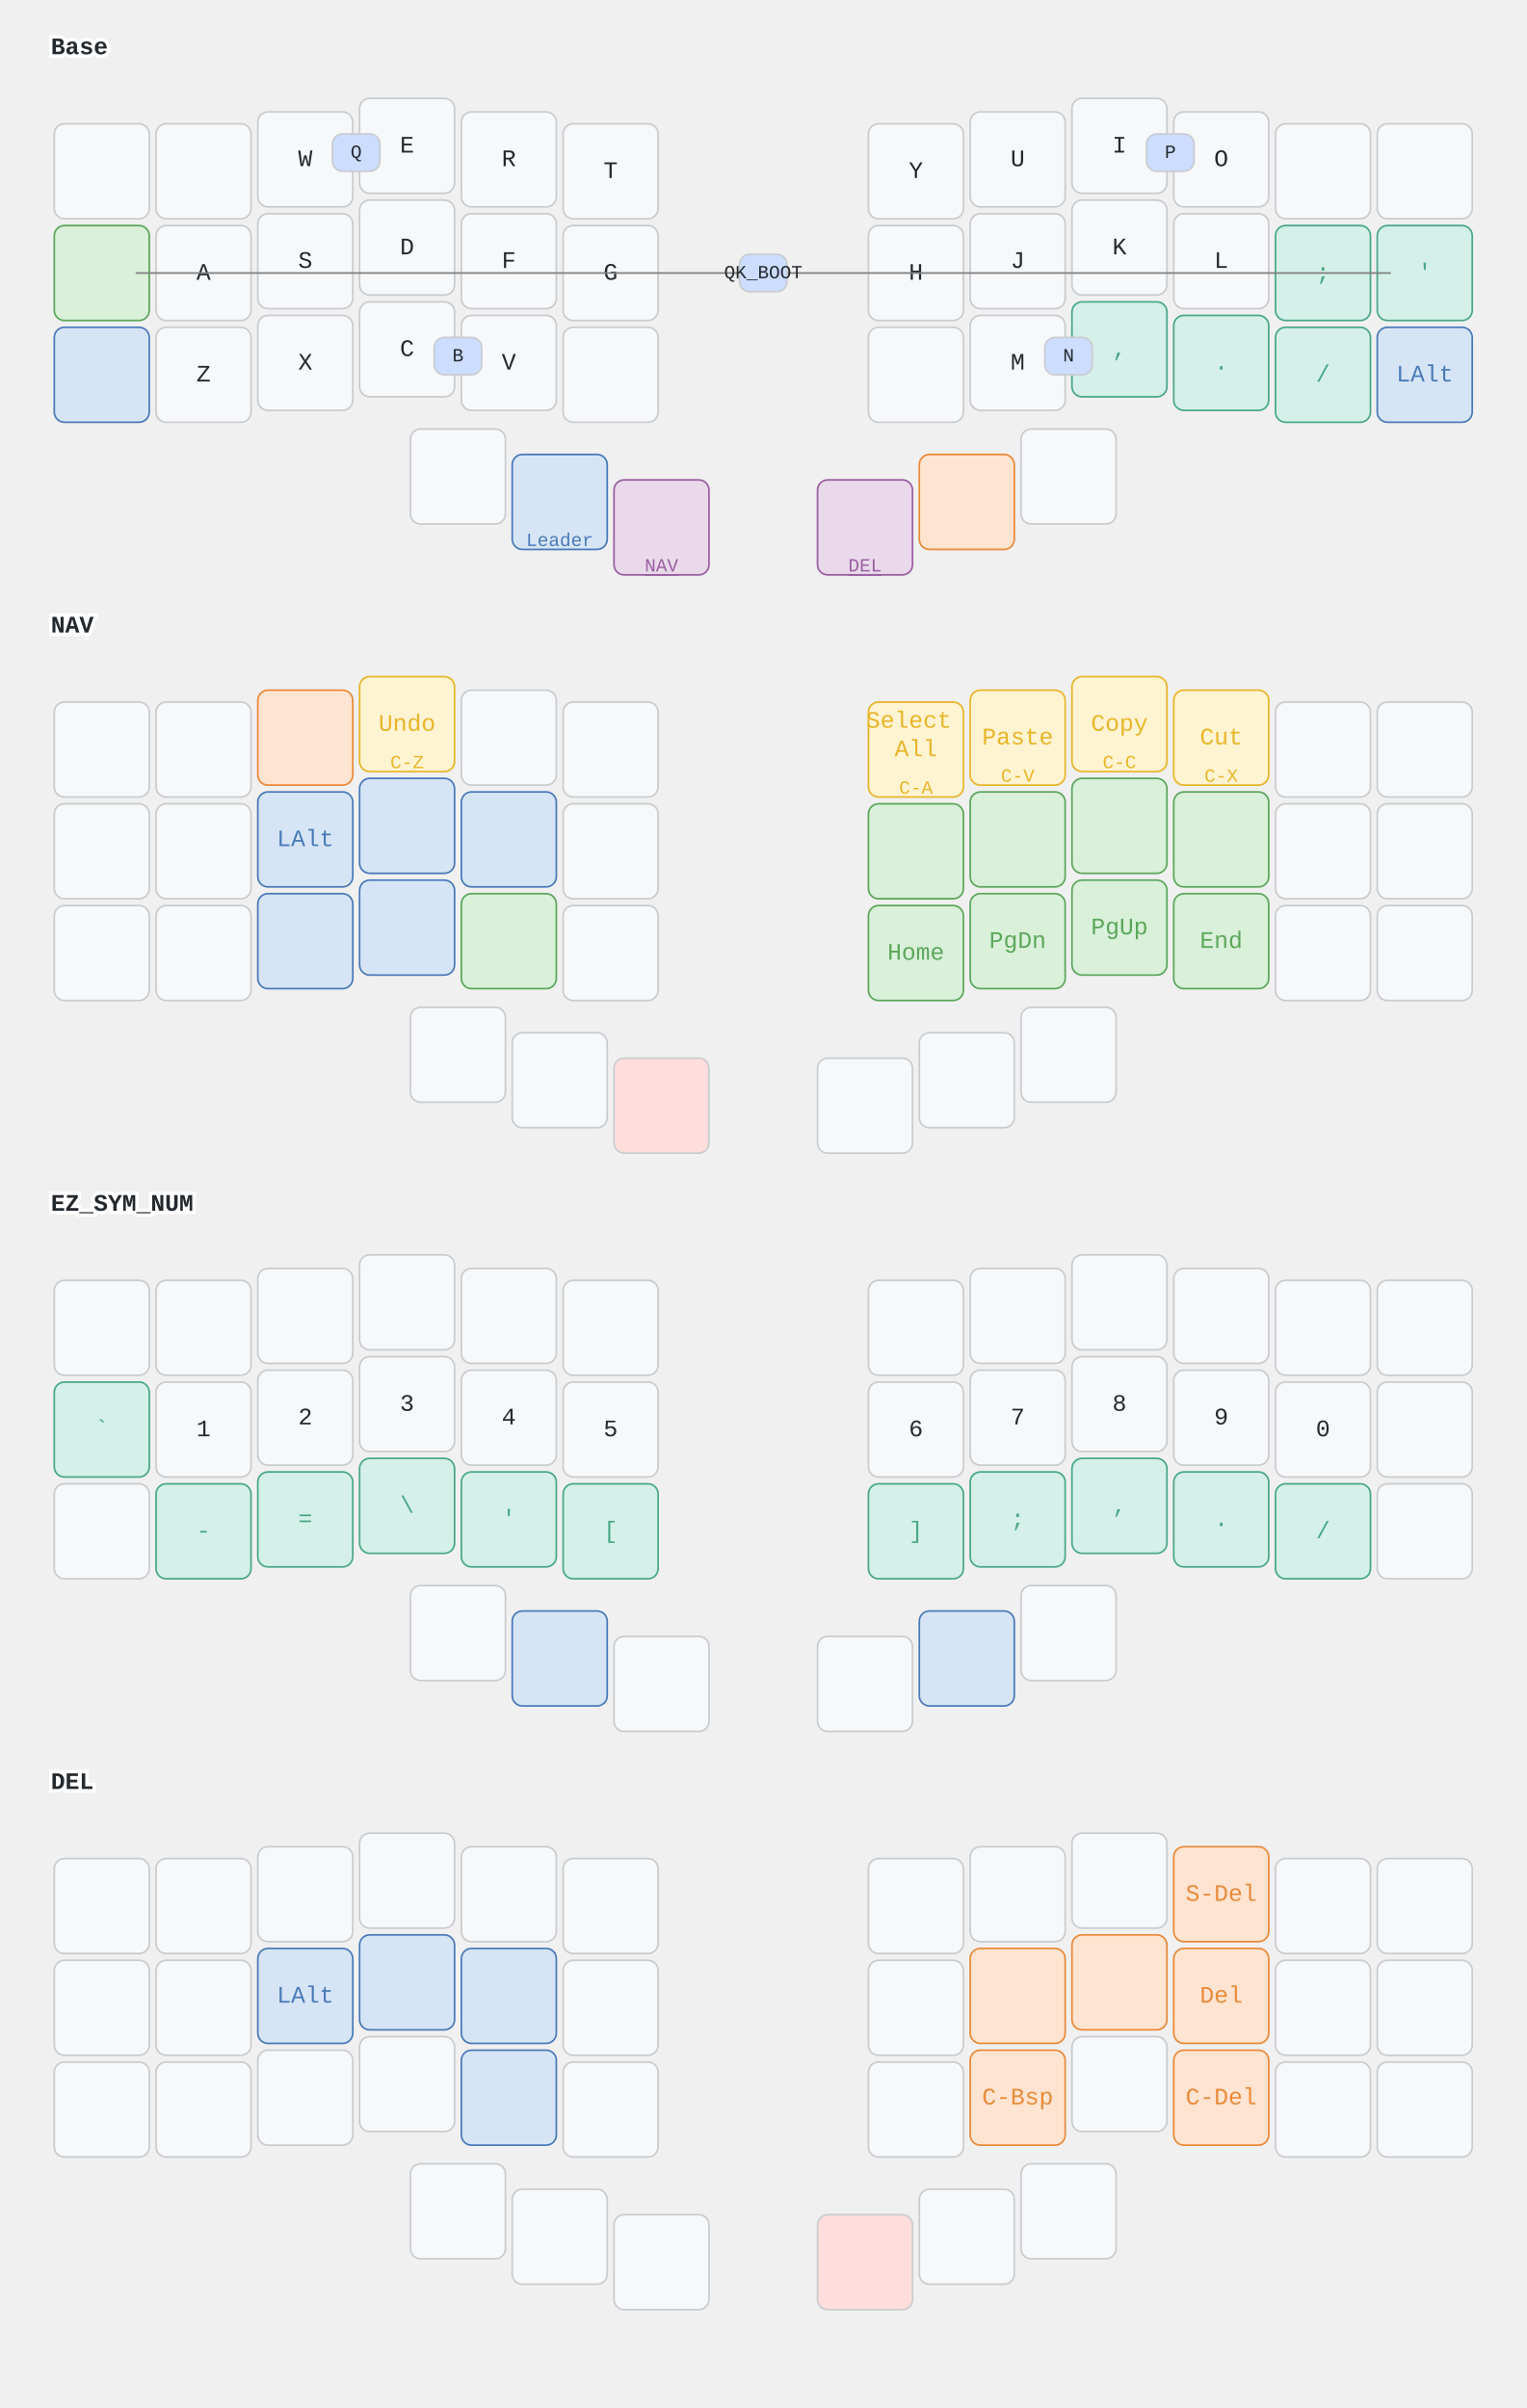
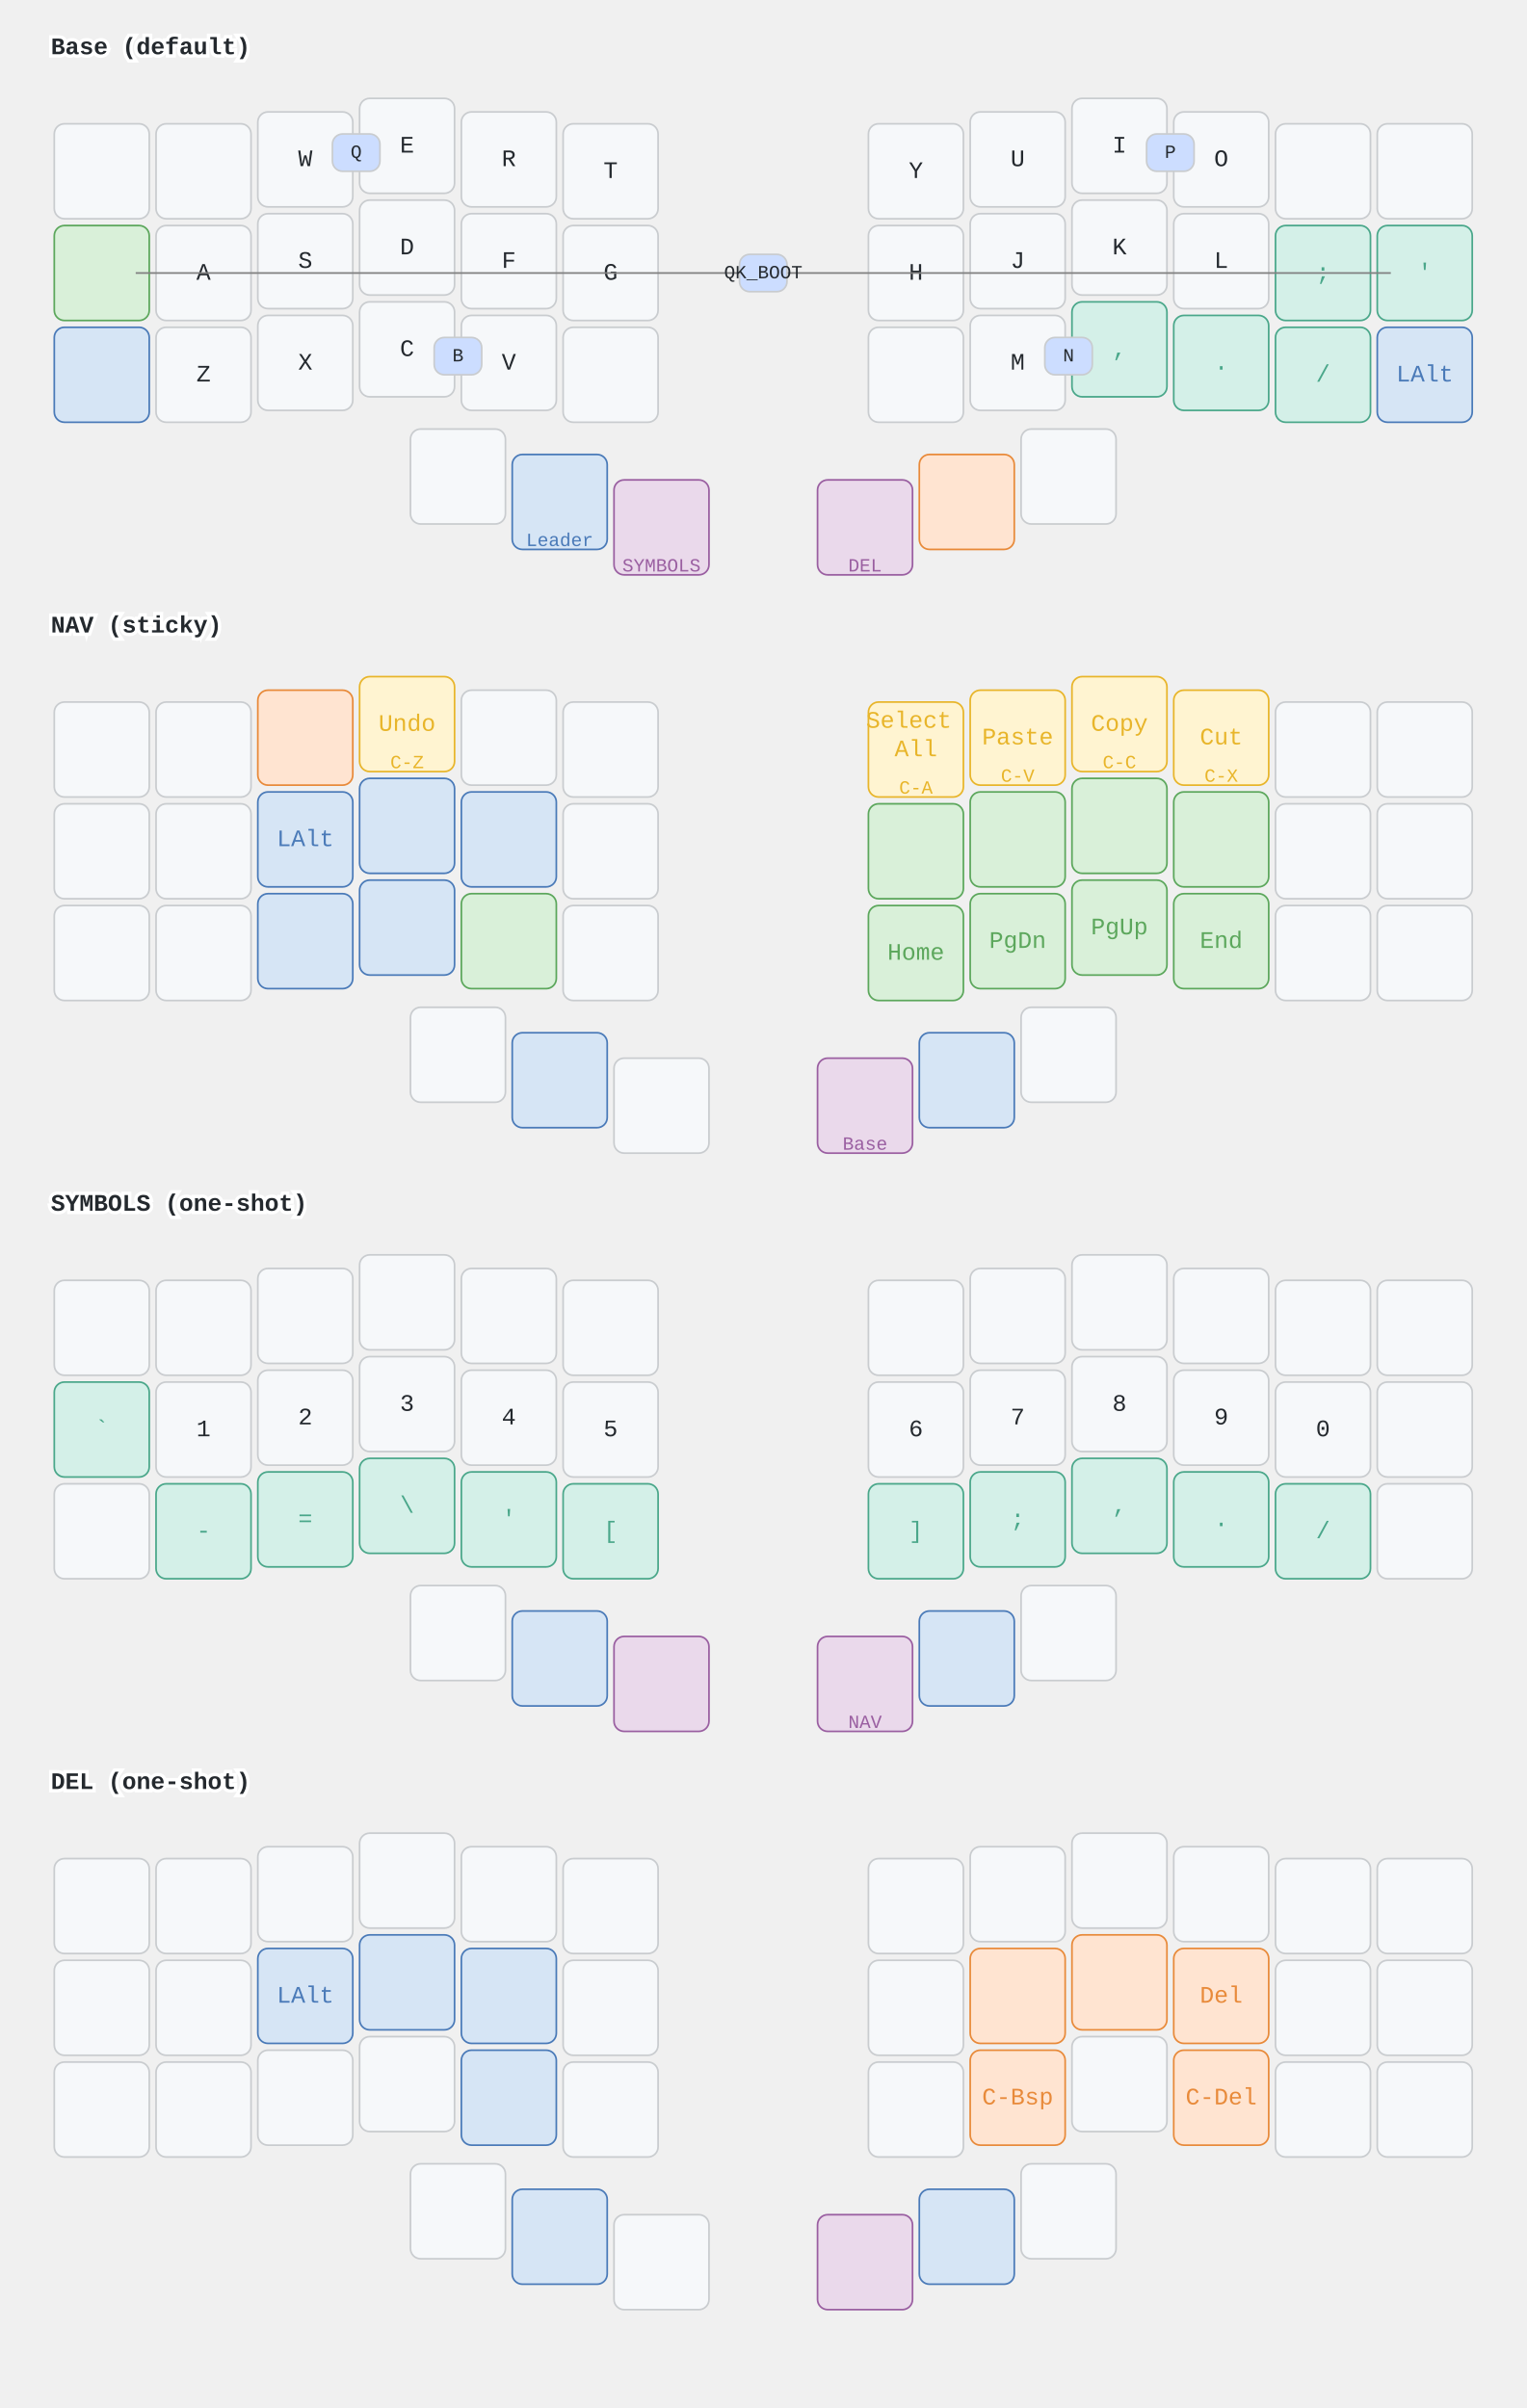
<svg xmlns="http://www.w3.org/2000/svg" xmlns:xlink="http://www.w3.org/1999/xlink" width="900" height="1420" viewBox="0 0 900 1420" class="keymap">
  <defs>/* start glyphs */
<svg id="mdi:apple-keyboard-command">
      <svg id="mdi-apple-keyboard-command" viewBox="0 0 24 24">
        <path d="M6,2A4,4 0 0,1 10,6V8H14V6A4,4 0 0,1 18,2A4,4 0 0,1 22,6A4,4 0 0,1 18,10H16V14H18A4,4 0 0,1 22,18A4,4 0 0,1 18,22A4,4 0 0,1 14,18V16H10V18A4,4 0 0,1 6,22A4,4 0 0,1 2,18A4,4 0 0,1 6,14H8V10H6A4,4 0 0,1 2,6A4,4 0 0,1 6,2M16,18A2,2 0 0,0 18,20A2,2 0 0,0 20,18A2,2 0 0,0 18,16H16V18M14,10H10V14H14V10M6,16A2,2 0 0,0 4,18A2,2 0 0,0 6,20A2,2 0 0,0 8,18V16H6M8,6A2,2 0 0,0 6,4A2,2 0 0,0 4,6A2,2 0 0,0 6,8H8V6M18,8A2,2 0 0,0 20,6A2,2 0 0,0 18,4A2,2 0 0,0 16,6V8H18Z" />
      </svg>
    </svg>
    <svg id="mdi:apple-keyboard-control">
      <svg id="mdi-apple-keyboard-control" viewBox="0 0 24 24">
        <path d="M19.78,11.78L18.36,13.19L12,6.83L5.64,13.19L4.22,11.78L12,4L19.78,11.78Z" />
      </svg>
    </svg>
    <svg id="mdi:apple-keyboard-shift">
      <svg id="mdi-apple-keyboard-shift" viewBox="0 0 24 24">
        <path d="M15,18V12H17.17L12,6.83L6.83,12H9V18H15M12,4L22,14H17V20H7V14H2L12,4Z" />
      </svg>
    </svg>
    <svg id="mdi:arrow-down">
      <svg id="mdi-arrow-down" viewBox="0 0 24 24">
        <path d="M11,4H13V16L18.5,10.5L19.92,11.92L12,19.84L4.08,11.92L5.5,10.5L11,16V4Z" />
      </svg>
    </svg>
    <svg id="mdi:arrow-left">
      <svg id="mdi-arrow-left" viewBox="0 0 24 24">
        <path d="M20,11V13H8L13.5,18.5L12.08,19.92L4.16,12L12.08,4.08L13.5,5.5L8,11H20Z" />
      </svg>
    </svg>
    <svg id="mdi:arrow-right">
      <svg id="mdi-arrow-right" viewBox="0 0 24 24">
        <path d="M4,11V13H16L10.5,18.5L11.92,19.92L19.84,12L11.92,4.08L10.5,5.5L16,11H4Z" />
      </svg>
    </svg>
    <svg id="mdi:arrow-up">
      <svg id="mdi-arrow-up" viewBox="0 0 24 24">
        <path d="M13,20H11V8L5.5,13.5L4.08,12.08L12,4.16L19.92,12.08L18.5,13.5L13,8V20Z" />
      </svg>
    </svg>
    <svg id="mdi:backspace-outline">
      <svg id="mdi-backspace-outline" viewBox="0 0 24 24">
        <path d="M19,15.59L17.59,17L14,13.41L10.41,17L9,15.59L12.59,12L9,8.41L10.41,7L14,10.59L17.59,7L19,8.41L15.41,12L19,15.59M22,3A2,2 0 0,1 24,5V19A2,2 0 0,1 22,21H7C6.31,21 5.77,20.64 5.41,20.11L0,12L5.41,3.88C5.77,3.35 6.31,3 7,3H22M22,5H7L2.28,12L7,19H22V5Z" />
      </svg>
    </svg>
    <svg id="mdi:keyboard-esc">
      <svg id="mdi-keyboard-esc" viewBox="0 0 24 24">
        <path d="M1 7H7V9H3V11H7V13H3V15H7V17H1V7M11 7H15V9H11V11H13C14.11 11 15 11.9 15 13V15C15 16.11 14.11 17 13 17H9V15H13V13H11C9.9 13 9 12.11 9 11V9C9 7.9 9.9 7 11 7M19 7H21C22.11 7 23 7.9 23 9V10H21V9H19V15H21V14H23V15C23 16.11 22.11 17 21 17H19C17.9 17 17 16.11 17 15V9C17 7.9 17.9 7 19 7Z" />
      </svg>
    </svg>
    <svg id="mdi:keyboard-return">
      <svg id="mdi-keyboard-return" viewBox="0 0 24 24">
        <path d="M19,7V11H5.83L9.41,7.41L8,6L2,12L8,18L9.41,16.58L5.83,13H21V7H19Z" />
      </svg>
    </svg>
    <svg id="mdi:keyboard-space">
      <svg id="mdi-keyboard-space" viewBox="0 0 24 24">
        <path d="M3 15H5V19H19V15H21V19C21 20.1 20.1 21 19 21H5C3.9 21 3 20.1 3 19V15Z" />
      </svg>
    </svg>
    <svg id="mdi:keyboard-tab">
      <svg id="mdi-keyboard-tab" viewBox="0 0 24 24">
        <path d="M20,18H22V6H20M11.59,7.41L15.17,11H1V13H15.17L11.59,16.58L13,18L19,12L13,6L11.59,7.41Z" />
+       </svg>
+     </svg>
+     <svg id="mdi:layers">
+       <svg id="mdi-layers" viewBox="0 0 24 24">
+         <path d="M12,16L19.36,10.27L21,9L12,2L3,9L4.63,10.27M12,18.54L4.62,12.81L3,14.07L12,21.07L21,14.07L19.37,12.8L12,18.54Z" />
+       </svg>
+     </svg>
+     <svg id="mdi:layers-outline">
+       <svg id="mdi-layers-outline" viewBox="0 0 24 24">
+         <path d="M12,18.54L19.37,12.8L21,14.07L12,21.07L3,14.07L4.62,12.81L12,18.54M12,16L3,9L12,2L21,9L12,16M12,4.53L6.26,9L12,13.47L17.74,9L12,4.53Z" />
+       </svg>
+     </svg>
+     <svg id="mdi:lock">
+       <svg id="mdi-lock" viewBox="0 0 24 24">
+         <path d="M12,17A2,2 0 0,0 14,15C14,13.89 13.1,13 12,13A2,2 0 0,0 10,15A2,2 0 0,0 12,17M18,8A2,2 0 0,1 20,10V20A2,2 0 0,1 18,22H6A2,2 0 0,1 4,20V10C4,8.89 4.9,8 6,8H7V6A5,5 0 0,1 12,1A5,5 0 0,1 17,6V8H18M12,3A3,3 0 0,0 9,6V8H15V6A3,3 0 0,0 12,3Z" />
      </svg>
    </svg>
  </defs>/* end glyphs */
<style>/* inherit to force styles through use tags */
svg path {
    fill: inherit;
}

/* font and background color specifications */
svg.keymap {
    font-family: SFMono-Regular,Consolas,Liberation Mono,Menlo,monospace;
    font-size: 14px;
    font-kerning: normal;
    text-rendering: optimizeLegibility;
    fill: #24292e;
}

/* default key styling */
rect.key {
    fill: #f6f8fa;
}

rect.key, rect.combo {
    stroke: #c9cccf;
    stroke-width: 1;
}

/* default key side styling, only used is draw_key_sides is set */
rect.side {
    filter: brightness(90%);
}

/* color accent for combo boxes */
rect.combo, rect.combo-separate {
    fill: #cdf;
}

/* color accent for held keys */
rect.held, rect.combo.held {
    fill: #fdd;
}

/* color accent for ghost (optional) keys */
rect.ghost, rect.combo.ghost {
    stroke-dasharray: 4, 4;
    stroke-width: 2;
}

text {
    text-anchor: middle;
    dominant-baseline: middle;
}

/* styling for layer labels */
text.label {
    font-weight: bold;
    text-anchor: start;
    stroke: white;
    stroke-width: 4;
    paint-order: stroke;
}

/* styling for optional footer */
text.footer {
    text-anchor: end;
    dominant-baseline: auto;
    stroke: white;
    stroke-width: 4;
    paint-order: stroke;
}

/* styling for combo tap, and key non-tap label text */
text.combo, text.hold, text.shifted, text.left, text.right {
    font-size: 11px;
}

text.hold {
    text-anchor: middle;
    dominant-baseline: auto;
}

text.shifted {
    text-anchor: middle;
    dominant-baseline: hanging;
}

text.left {
    text-anchor: start;
}

text.right {
    text-anchor: end;
}

text.layer-activator {
    text-decoration: underline;
}

/* styling for hold/shifted label text in combo box */
text.combo.hold, text.combo.shifted, text.combo.left, text.combo.right {
    font-size: 8px;
}

/* lighter symbol for transparent keys */
text.trans {
    fill: #7b7e81;
}

/* styling for combo dendrons */
path.combo {
    stroke-width: 1;
    stroke: gray;
    fill: none;
}

/* Start Tabler Icons Cleanup */
/* cannot use height/width with glyphs */
.icon-tabler &gt; path {
    fill: inherit;
    stroke: inherit;
    stroke-width: 2;
}
/* hide tabler's default box */
.icon-tabler &gt; path[stroke="none"][fill="none"] {
    visibility: hidden;
}
/* End Tabler Icons Cleanup */

/* Category 1: Modifiers - Blue */
.key.modifier rect { fill: #d6e5f5; stroke: #4a7ab8; }
.key.modifier :not(rect) { fill: #4a7ab8; }

/* Category 2: Navigation - Green */
.key.nav rect { fill: #d9f0d9; stroke: #5ca75c; }
.key.nav :not(rect) { fill: #5ca75c; }

/* Category 3: Editing/Actions - Orange */
.key.editing rect { fill: #ffe4d1; stroke: #e88a3a; }
.key.editing :not(rect) { fill: #e88a3a; }

/* Category 4: Layer switching - Purple */
.key.layer rect { fill: #ead9eb; stroke: #9a5fa1; }
.key.layer :not(rect) { fill: #9a5fa1; }

/* Category 5: System commands - Yellow */
.key.system rect { fill: #fff4d1; stroke: #e8b52a; }
.key.system :not(rect) { fill: #e8b52a; }

/* Category 6: Symbols - Cyan/Teal */
.key.symbol rect { fill: #d4f0e8; stroke: #4aa78a; }
.key.symbol :not(rect) { fill: #4aa78a; }

/* Category 7: Accented characters - Pink/Coral */
.key.accent rect { fill: #ffe0d6; stroke: #e86d4a; }
.key.accent :not(rect) { fill: #e86d4a; }
</style>
-   <g transform="translate(30, 0)" class="layer-Base">
-     <text x="0" y="28" class="label" id="Base">Base</text>
+   <g transform="translate(30, 0)" class="layer-Base (default)">
+     <text x="0" y="28" class="label" id="Base-default">Base (default)</text>
    <g transform="translate(0, 56)">
      <g transform="translate(30, 45)" class="key keypos-0">
        <rect rx="6" ry="6" x="-28" y="-28" width="56" height="56" class="key" />
      </g>
      <g transform="translate(90, 45)" class="key keypos-1">
        <rect rx="6" ry="6" x="-28" y="-28" width="56" height="56" class="key" />
      </g>
      <g transform="translate(150, 38)" class="key keypos-2">
        <rect rx="6" ry="6" x="-28" y="-28" width="56" height="56" class="key" />
        <text x="0" y="0" class="key tap">W</text>
      </g>
      <g transform="translate(210, 30)" class="key keypos-3">
        <rect rx="6" ry="6" x="-28" y="-28" width="56" height="56" class="key" />
        <text x="0" y="0" class="key tap">E</text>
      </g>
      <g transform="translate(270, 38)" class="key keypos-4">
        <rect rx="6" ry="6" x="-28" y="-28" width="56" height="56" class="key" />
        <text x="0" y="0" class="key tap">R</text>
      </g>
      <g transform="translate(330, 45)" class="key keypos-5">
        <rect rx="6" ry="6" x="-28" y="-28" width="56" height="56" class="key" />
        <text x="0" y="0" class="key tap">T</text>
      </g>
      <g transform="translate(510, 45)" class="key keypos-6">
        <rect rx="6" ry="6" x="-28" y="-28" width="56" height="56" class="key" />
        <text x="0" y="0" class="key tap">Y</text>
      </g>
      <g transform="translate(570, 38)" class="key keypos-7">
        <rect rx="6" ry="6" x="-28" y="-28" width="56" height="56" class="key" />
        <text x="0" y="0" class="key tap">U</text>
      </g>
      <g transform="translate(630, 30)" class="key keypos-8">
        <rect rx="6" ry="6" x="-28" y="-28" width="56" height="56" class="key" />
        <text x="0" y="0" class="key tap">I</text>
      </g>
      <g transform="translate(690, 38)" class="key keypos-9">
        <rect rx="6" ry="6" x="-28" y="-28" width="56" height="56" class="key" />
        <text x="0" y="0" class="key tap">O</text>
      </g>
      <g transform="translate(750, 45)" class="key keypos-10">
        <rect rx="6" ry="6" x="-28" y="-28" width="56" height="56" class="key" />
      </g>
      <g transform="translate(810, 45)" class="key keypos-11">
        <rect rx="6" ry="6" x="-28" y="-28" width="56" height="56" class="key" />
      </g>
      <g transform="translate(30, 105)" class="key nav keypos-12">
        <rect rx="6" ry="6" x="-28" y="-28" width="56" height="56" class="key nav" />
        <use href="#mdi:keyboard-tab" xlink:href="#mdi:keyboard-tab" x="-7" y="-7" height="14" width="14.0" class="key nav tap glyph mdi:keyboard-tab" />
      </g>
      <g transform="translate(90, 105)" class="key keypos-13">
        <rect rx="6" ry="6" x="-28" y="-28" width="56" height="56" class="key" />
        <text x="0" y="0" class="key tap">A</text>
      </g>
      <g transform="translate(150, 98)" class="key keypos-14">
        <rect rx="6" ry="6" x="-28" y="-28" width="56" height="56" class="key" />
        <text x="0" y="0" class="key tap">S</text>
      </g>
      <g transform="translate(210, 90)" class="key keypos-15">
        <rect rx="6" ry="6" x="-28" y="-28" width="56" height="56" class="key" />
        <text x="0" y="0" class="key tap">D</text>
      </g>
      <g transform="translate(270, 98)" class="key keypos-16">
        <rect rx="6" ry="6" x="-28" y="-28" width="56" height="56" class="key" />
        <text x="0" y="0" class="key tap">F</text>
      </g>
      <g transform="translate(330, 105)" class="key keypos-17">
        <rect rx="6" ry="6" x="-28" y="-28" width="56" height="56" class="key" />
        <text x="0" y="0" class="key tap">G</text>
      </g>
      <g transform="translate(510, 105)" class="key keypos-18">
        <rect rx="6" ry="6" x="-28" y="-28" width="56" height="56" class="key" />
        <text x="0" y="0" class="key tap">H</text>
      </g>
      <g transform="translate(570, 98)" class="key keypos-19">
        <rect rx="6" ry="6" x="-28" y="-28" width="56" height="56" class="key" />
        <text x="0" y="0" class="key tap">J</text>
      </g>
      <g transform="translate(630, 90)" class="key keypos-20">
        <rect rx="6" ry="6" x="-28" y="-28" width="56" height="56" class="key" />
        <text x="0" y="0" class="key tap">K</text>
      </g>
      <g transform="translate(690, 98)" class="key keypos-21">
        <rect rx="6" ry="6" x="-28" y="-28" width="56" height="56" class="key" />
        <text x="0" y="0" class="key tap">L</text>
      </g>
      <g transform="translate(750, 105)" class="key symbol keypos-22">
        <rect rx="6" ry="6" x="-28" y="-28" width="56" height="56" class="key symbol" />
        <text x="0" y="0" class="key symbol tap">;</text>
      </g>
      <g transform="translate(810, 105)" class="key symbol keypos-23">
        <rect rx="6" ry="6" x="-28" y="-28" width="56" height="56" class="key symbol" />
        <text x="0" y="0" class="key symbol tap">'</text>
      </g>
      <g transform="translate(30, 165)" class="key modifier keypos-24">
        <rect rx="6" ry="6" x="-28" y="-28" width="56" height="56" class="key modifier" />
        <use href="#mdi:apple-keyboard-control" xlink:href="#mdi:apple-keyboard-control" x="-7" y="-7" height="14" width="14.0" class="key modifier tap glyph mdi:apple-keyboard-control" />
      </g>
      <g transform="translate(90, 165)" class="key keypos-25">
        <rect rx="6" ry="6" x="-28" y="-28" width="56" height="56" class="key" />
        <text x="0" y="0" class="key tap">Z</text>
      </g>
      <g transform="translate(150, 158)" class="key keypos-26">
        <rect rx="6" ry="6" x="-28" y="-28" width="56" height="56" class="key" />
        <text x="0" y="0" class="key tap">X</text>
      </g>
      <g transform="translate(210, 150)" class="key keypos-27">
        <rect rx="6" ry="6" x="-28" y="-28" width="56" height="56" class="key" />
        <text x="0" y="0" class="key tap">C</text>
      </g>
      <g transform="translate(270, 158)" class="key keypos-28">
        <rect rx="6" ry="6" x="-28" y="-28" width="56" height="56" class="key" />
        <text x="0" y="0" class="key tap">V</text>
      </g>
      <g transform="translate(330, 165)" class="key keypos-29">
        <rect rx="6" ry="6" x="-28" y="-28" width="56" height="56" class="key" />
      </g>
      <g transform="translate(510, 165)" class="key keypos-30">
        <rect rx="6" ry="6" x="-28" y="-28" width="56" height="56" class="key" />
      </g>
      <g transform="translate(570, 158)" class="key keypos-31">
        <rect rx="6" ry="6" x="-28" y="-28" width="56" height="56" class="key" />
        <text x="0" y="0" class="key tap">M</text>
      </g>
      <g transform="translate(630, 150)" class="key symbol keypos-32">
        <rect rx="6" ry="6" x="-28" y="-28" width="56" height="56" class="key symbol" />
        <text x="0" y="0" class="key symbol tap">,</text>
      </g>
      <g transform="translate(690, 158)" class="key symbol keypos-33">
        <rect rx="6" ry="6" x="-28" y="-28" width="56" height="56" class="key symbol" />
        <text x="0" y="0" class="key symbol tap">.</text>
      </g>
      <g transform="translate(750, 165)" class="key symbol keypos-34">
        <rect rx="6" ry="6" x="-28" y="-28" width="56" height="56" class="key symbol" />
        <text x="0" y="0" class="key symbol tap">/</text>
      </g>
      <g transform="translate(810, 165)" class="key modifier keypos-35">
        <rect rx="6" ry="6" x="-28" y="-28" width="56" height="56" class="key modifier" />
        <text x="0" y="0" class="key modifier tap">LAlt</text>
      </g>
      <g transform="translate(240, 225)" class="key keypos-36">
        <rect rx="6" ry="6" x="-28" y="-28" width="56" height="56" class="key" />
      </g>
      <g transform="translate(300, 240)" class="key modifier keypos-37">
        <rect rx="6" ry="6" x="-28" y="-28" width="56" height="56" class="key modifier" />
        <use href="#mdi:apple-keyboard-shift" xlink:href="#mdi:apple-keyboard-shift" x="-7" y="-7" height="14" width="14.0" class="key modifier tap glyph mdi:apple-keyboard-shift" />
        <text x="0" y="26" class="key modifier hold">Leader</text>
      </g>
      <g transform="translate(360, 255)" class="key layer keypos-38">
        <rect rx="6" ry="6" x="-28" y="-28" width="56" height="56" class="key layer" />
-         <a href="#NAV">
-           <text x="0" y="26" class="key layer hold layer-activator">NAV</text>
-         </a>
+         <use href="#mdi:layers-outline" xlink:href="#mdi:layers-outline" x="-7" y="-7" height="14" width="14.0" class="key layer tap glyph mdi:layers-outline" />
+         <text x="0" y="26" class="key layer hold">SYMBOLS</text>
      </g>
      <g transform="translate(480, 255)" class="key layer keypos-39">
        <rect rx="6" ry="6" x="-28" y="-28" width="56" height="56" class="key layer" />
-         <a href="#DEL">
-           <text x="0" y="26" class="key layer hold layer-activator">DEL</text>
-         </a>
+         <use href="#mdi:layers-outline" xlink:href="#mdi:layers-outline" x="-7" y="-7" height="14" width="14.0" class="key layer tap glyph mdi:layers-outline" />
+         <text x="0" y="26" class="key layer hold">DEL</text>
      </g>
      <g transform="translate(540, 240)" class="key editing keypos-40">
        <rect rx="6" ry="6" x="-28" y="-28" width="56" height="56" class="key editing" />
        <use href="#mdi:keyboard-space" xlink:href="#mdi:keyboard-space" x="-7" y="-7" height="14" width="14.0" class="key editing tap glyph mdi:keyboard-space" />
      </g>
      <g transform="translate(600, 225)" class="key keypos-41">
        <rect rx="6" ry="6" x="-28" y="-28" width="56" height="56" class="key" />
      </g>
      <g class="combo combopos-0">
        <rect rx="6" ry="6" x="166" y="23" width="28" height="22" class="combo" />
        <text x="180" y="34" class="combo tap">Q</text>
      </g>
      <g class="combo combopos-1">
        <rect rx="6" ry="6" x="646" y="23" width="28" height="22" class="combo" />
        <text x="660" y="34" class="combo tap">P</text>
      </g>
      <g class="combo combopos-2">
        <rect rx="6" ry="6" x="226" y="143" width="28" height="22" class="combo" />
        <text x="240" y="154" class="combo tap">B</text>
      </g>
      <g class="combo combopos-3">
        <rect rx="6" ry="6" x="586" y="143" width="28" height="22" class="combo" />
        <text x="600" y="154" class="combo tap">N</text>
      </g>
      <g class="combo combopos-4">
        <path d="M420,105 l-370,0" class="combo" />
        <path d="M420,105 l370,0" class="combo" />
        <rect rx="6" ry="6" x="406" y="94" width="28" height="22" class="combo" />
        <text x="420" y="105" class="combo tap">QK_BOOT</text>
      </g>
    </g>
  </g>
-   <g transform="translate(30, 341)" class="layer-NAV">
-     <text x="0" y="28" class="label" id="NAV">NAV</text>
+   <g transform="translate(30, 341)" class="layer-NAV (sticky)">
+     <text x="0" y="28" class="label" id="NAV-sticky">NAV (sticky)</text>
    <g transform="translate(0, 56)">
      <g transform="translate(30, 45)" class="key keypos-0">
        <rect rx="6" ry="6" x="-28" y="-28" width="56" height="56" class="key" />
      </g>
      <g transform="translate(90, 45)" class="key keypos-1">
        <rect rx="6" ry="6" x="-28" y="-28" width="56" height="56" class="key" />
      </g>
      <g transform="translate(150, 38)" class="key editing keypos-2">
        <rect rx="6" ry="6" x="-28" y="-28" width="56" height="56" class="key editing" />
        <use href="#mdi:keyboard-esc" xlink:href="#mdi:keyboard-esc" x="-7" y="-7" height="14" width="14.0" class="key editing tap glyph mdi:keyboard-esc" />
      </g>
      <g transform="translate(210, 30)" class="key system keypos-3">
        <rect rx="6" ry="6" x="-28" y="-28" width="56" height="56" class="key system" />
        <text x="0" y="0" class="key system tap">Undo</text>
        <text x="0" y="26" class="key system hold">C-Z</text>
      </g>
      <g transform="translate(270, 38)" class="key keypos-4">
        <rect rx="6" ry="6" x="-28" y="-28" width="56" height="56" class="key" />
      </g>
      <g transform="translate(330, 45)" class="key keypos-5">
        <rect rx="6" ry="6" x="-28" y="-28" width="56" height="56" class="key" />
      </g>
      <g transform="translate(510, 45)" class="key system keypos-6">
        <rect rx="6" ry="6" x="-28" y="-28" width="56" height="56" class="key system" />
        <text x="0" y="0" class="key system tap">
          <tspan x="0" dy="-1.2em">Select</tspan>
          <tspan x="0" dy="1.2em">All</tspan>
        </text>
        <text x="0" y="26" class="key system hold">C-A</text>
      </g>
      <g transform="translate(570, 38)" class="key system keypos-7">
        <rect rx="6" ry="6" x="-28" y="-28" width="56" height="56" class="key system" />
        <text x="0" y="0" class="key system tap">Paste</text>
        <text x="0" y="26" class="key system hold">C-V</text>
      </g>
      <g transform="translate(630, 30)" class="key system keypos-8">
        <rect rx="6" ry="6" x="-28" y="-28" width="56" height="56" class="key system" />
        <text x="0" y="0" class="key system tap">Copy</text>
        <text x="0" y="26" class="key system hold">C-C</text>
      </g>
      <g transform="translate(690, 38)" class="key system keypos-9">
        <rect rx="6" ry="6" x="-28" y="-28" width="56" height="56" class="key system" />
        <text x="0" y="0" class="key system tap">Cut</text>
        <text x="0" y="26" class="key system hold">C-X</text>
      </g>
      <g transform="translate(750, 45)" class="key keypos-10">
        <rect rx="6" ry="6" x="-28" y="-28" width="56" height="56" class="key" />
      </g>
      <g transform="translate(810, 45)" class="key keypos-11">
        <rect rx="6" ry="6" x="-28" y="-28" width="56" height="56" class="key" />
      </g>
      <g transform="translate(30, 105)" class="key keypos-12">
        <rect rx="6" ry="6" x="-28" y="-28" width="56" height="56" class="key" />
      </g>
      <g transform="translate(90, 105)" class="key keypos-13">
        <rect rx="6" ry="6" x="-28" y="-28" width="56" height="56" class="key" />
      </g>
      <g transform="translate(150, 98)" class="key modifier keypos-14">
        <rect rx="6" ry="6" x="-28" y="-28" width="56" height="56" class="key modifier" />
        <text x="0" y="0" class="key modifier tap">LAlt</text>
      </g>
      <g transform="translate(210, 90)" class="key modifier keypos-15">
        <rect rx="6" ry="6" x="-28" y="-28" width="56" height="56" class="key modifier" />
        <use href="#mdi:apple-keyboard-control" xlink:href="#mdi:apple-keyboard-control" x="-7" y="-7" height="14" width="14.0" class="key modifier tap glyph mdi:apple-keyboard-control" />
      </g>
      <g transform="translate(270, 98)" class="key modifier keypos-16">
        <rect rx="6" ry="6" x="-28" y="-28" width="56" height="56" class="key modifier" />
        <use href="#mdi:apple-keyboard-shift" xlink:href="#mdi:apple-keyboard-shift" x="-7" y="-7" height="14" width="14.0" class="key modifier tap glyph mdi:apple-keyboard-shift" />
      </g>
      <g transform="translate(330, 105)" class="key keypos-17">
        <rect rx="6" ry="6" x="-28" y="-28" width="56" height="56" class="key" />
      </g>
      <g transform="translate(510, 105)" class="key nav keypos-18">
        <rect rx="6" ry="6" x="-28" y="-28" width="56" height="56" class="key nav" />
        <use href="#mdi:arrow-left" xlink:href="#mdi:arrow-left" x="-7" y="-7" height="14" width="14.0" class="key nav tap glyph mdi:arrow-left" />
      </g>
      <g transform="translate(570, 98)" class="key nav keypos-19">
        <rect rx="6" ry="6" x="-28" y="-28" width="56" height="56" class="key nav" />
        <use href="#mdi:arrow-down" xlink:href="#mdi:arrow-down" x="-7" y="-7" height="14" width="14.0" class="key nav tap glyph mdi:arrow-down" />
      </g>
      <g transform="translate(630, 90)" class="key nav keypos-20">
        <rect rx="6" ry="6" x="-28" y="-28" width="56" height="56" class="key nav" />
        <use href="#mdi:arrow-up" xlink:href="#mdi:arrow-up" x="-7" y="-7" height="14" width="14.0" class="key nav tap glyph mdi:arrow-up" />
      </g>
      <g transform="translate(690, 98)" class="key nav keypos-21">
        <rect rx="6" ry="6" x="-28" y="-28" width="56" height="56" class="key nav" />
        <use href="#mdi:arrow-right" xlink:href="#mdi:arrow-right" x="-7" y="-7" height="14" width="14.0" class="key nav tap glyph mdi:arrow-right" />
      </g>
      <g transform="translate(750, 105)" class="key keypos-22">
        <rect rx="6" ry="6" x="-28" y="-28" width="56" height="56" class="key" />
      </g>
      <g transform="translate(810, 105)" class="key keypos-23">
        <rect rx="6" ry="6" x="-28" y="-28" width="56" height="56" class="key" />
      </g>
      <g transform="translate(30, 165)" class="key keypos-24">
        <rect rx="6" ry="6" x="-28" y="-28" width="56" height="56" class="key" />
      </g>
      <g transform="translate(90, 165)" class="key keypos-25">
        <rect rx="6" ry="6" x="-28" y="-28" width="56" height="56" class="key" />
      </g>
      <g transform="translate(150, 158)" class="key modifier keypos-26">
        <rect rx="6" ry="6" x="-28" y="-28" width="56" height="56" class="key modifier" />
        <use href="#mdi:apple-keyboard-command" xlink:href="#mdi:apple-keyboard-command" x="-7" y="-7" height="14" width="14.0" class="key modifier tap glyph mdi:apple-keyboard-command" />
      </g>
      <g transform="translate(210, 150)" class="key modifier keypos-27">
        <rect rx="6" ry="6" x="-28" y="-28" width="56" height="56" class="key modifier" />
        <use href="#mdi:apple-keyboard-shift" xlink:href="#mdi:apple-keyboard-shift" x="-7" y="-7" height="14" width="14.0" class="key modifier tap glyph mdi:apple-keyboard-shift" />
      </g>
      <g transform="translate(270, 158)" class="key nav keypos-28">
        <rect rx="6" ry="6" x="-28" y="-28" width="56" height="56" class="key nav" />
        <use href="#mdi:keyboard-tab" xlink:href="#mdi:keyboard-tab" x="-7" y="-7" height="14" width="14.0" class="key nav tap glyph mdi:keyboard-tab" />
      </g>
      <g transform="translate(330, 165)" class="key keypos-29">
        <rect rx="6" ry="6" x="-28" y="-28" width="56" height="56" class="key" />
      </g>
      <g transform="translate(510, 165)" class="key nav keypos-30">
        <rect rx="6" ry="6" x="-28" y="-28" width="56" height="56" class="key nav" />
        <text x="0" y="0" class="key nav tap">Home</text>
      </g>
      <g transform="translate(570, 158)" class="key nav keypos-31">
        <rect rx="6" ry="6" x="-28" y="-28" width="56" height="56" class="key nav" />
        <text x="0" y="0" class="key nav tap">PgDn</text>
      </g>
      <g transform="translate(630, 150)" class="key nav keypos-32">
        <rect rx="6" ry="6" x="-28" y="-28" width="56" height="56" class="key nav" />
        <text x="0" y="0" class="key nav tap">PgUp</text>
      </g>
      <g transform="translate(690, 158)" class="key nav keypos-33">
        <rect rx="6" ry="6" x="-28" y="-28" width="56" height="56" class="key nav" />
        <text x="0" y="0" class="key nav tap">End</text>
      </g>
      <g transform="translate(750, 165)" class="key keypos-34">
        <rect rx="6" ry="6" x="-28" y="-28" width="56" height="56" class="key" />
      </g>
      <g transform="translate(810, 165)" class="key keypos-35">
        <rect rx="6" ry="6" x="-28" y="-28" width="56" height="56" class="key" />
      </g>
      <g transform="translate(240, 225)" class="key keypos-36">
        <rect rx="6" ry="6" x="-28" y="-28" width="56" height="56" class="key" />
      </g>
-       <g transform="translate(300, 240)" class="key keypos-37">
-         <rect rx="6" ry="6" x="-28" y="-28" width="56" height="56" class="key" />
-       </g>
-       <g transform="translate(360, 255)" class="key held keypos-38">
-         <rect rx="6" ry="6" x="-28" y="-28" width="56" height="56" class="key held" />
-       </g>
-       <g transform="translate(480, 255)" class="key keypos-39">
-         <rect rx="6" ry="6" x="-28" y="-28" width="56" height="56" class="key" />
-       </g>
-       <g transform="translate(540, 240)" class="key keypos-40">
-         <rect rx="6" ry="6" x="-28" y="-28" width="56" height="56" class="key" />
+       <g transform="translate(300, 240)" class="key modifier keypos-37">
+         <rect rx="6" ry="6" x="-28" y="-28" width="56" height="56" class="key modifier" />
+         <use href="#mdi:apple-keyboard-shift" xlink:href="#mdi:apple-keyboard-shift" x="-7" y="-7" height="14" width="14.0" class="key modifier tap glyph mdi:apple-keyboard-shift" />
+       </g>
+       <g transform="translate(360, 255)" class="key keypos-38">
+         <rect rx="6" ry="6" x="-28" y="-28" width="56" height="56" class="key" />
+       </g>
+       <g transform="translate(480, 255)" class="key layer keypos-39">
+         <rect rx="6" ry="6" x="-28" y="-28" width="56" height="56" class="key layer" />
+         <use href="#mdi:layers" xlink:href="#mdi:layers" x="-7" y="-7" height="14" width="14.0" class="key layer tap glyph mdi:layers" />
+         <text x="0" y="26" class="key layer hold">Base</text>
+       </g>
+       <g transform="translate(540, 240)" class="key modifier keypos-40">
+         <rect rx="6" ry="6" x="-28" y="-28" width="56" height="56" class="key modifier" />
+         <use href="#mdi:apple-keyboard-shift" xlink:href="#mdi:apple-keyboard-shift" x="-7" y="-7" height="14" width="14.0" class="key modifier tap glyph mdi:apple-keyboard-shift" />
      </g>
      <g transform="translate(600, 225)" class="key keypos-41">
        <rect rx="6" ry="6" x="-28" y="-28" width="56" height="56" class="key" />
      </g>
    </g>
  </g>
-   <g transform="translate(30, 682)" class="layer-EZ_SYM_NUM">
-     <text x="0" y="28" class="label" id="EZ_SYM_NUM">EZ_SYM_NUM</text>
+   <g transform="translate(30, 682)" class="layer-SYMBOLS (one-shot)">
+     <text x="0" y="28" class="label" id="SYMBOLS-one-shot">SYMBOLS (one-shot)</text>
    <g transform="translate(0, 56)">
      <g transform="translate(30, 45)" class="key keypos-0">
        <rect rx="6" ry="6" x="-28" y="-28" width="56" height="56" class="key" />
      </g>
      <g transform="translate(90, 45)" class="key keypos-1">
        <rect rx="6" ry="6" x="-28" y="-28" width="56" height="56" class="key" />
      </g>
      <g transform="translate(150, 38)" class="key keypos-2">
        <rect rx="6" ry="6" x="-28" y="-28" width="56" height="56" class="key" />
      </g>
      <g transform="translate(210, 30)" class="key keypos-3">
        <rect rx="6" ry="6" x="-28" y="-28" width="56" height="56" class="key" />
      </g>
      <g transform="translate(270, 38)" class="key keypos-4">
        <rect rx="6" ry="6" x="-28" y="-28" width="56" height="56" class="key" />
      </g>
      <g transform="translate(330, 45)" class="key keypos-5">
        <rect rx="6" ry="6" x="-28" y="-28" width="56" height="56" class="key" />
      </g>
      <g transform="translate(510, 45)" class="key keypos-6">
        <rect rx="6" ry="6" x="-28" y="-28" width="56" height="56" class="key" />
      </g>
      <g transform="translate(570, 38)" class="key keypos-7">
        <rect rx="6" ry="6" x="-28" y="-28" width="56" height="56" class="key" />
      </g>
      <g transform="translate(630, 30)" class="key keypos-8">
        <rect rx="6" ry="6" x="-28" y="-28" width="56" height="56" class="key" />
      </g>
      <g transform="translate(690, 38)" class="key keypos-9">
        <rect rx="6" ry="6" x="-28" y="-28" width="56" height="56" class="key" />
      </g>
      <g transform="translate(750, 45)" class="key keypos-10">
        <rect rx="6" ry="6" x="-28" y="-28" width="56" height="56" class="key" />
      </g>
      <g transform="translate(810, 45)" class="key keypos-11">
        <rect rx="6" ry="6" x="-28" y="-28" width="56" height="56" class="key" />
      </g>
      <g transform="translate(30, 105)" class="key symbol keypos-12">
        <rect rx="6" ry="6" x="-28" y="-28" width="56" height="56" class="key symbol" />
        <text x="0" y="0" class="key symbol tap">`</text>
      </g>
      <g transform="translate(90, 105)" class="key keypos-13">
        <rect rx="6" ry="6" x="-28" y="-28" width="56" height="56" class="key" />
        <text x="0" y="0" class="key tap">1</text>
      </g>
      <g transform="translate(150, 98)" class="key keypos-14">
        <rect rx="6" ry="6" x="-28" y="-28" width="56" height="56" class="key" />
        <text x="0" y="0" class="key tap">2</text>
      </g>
      <g transform="translate(210, 90)" class="key keypos-15">
        <rect rx="6" ry="6" x="-28" y="-28" width="56" height="56" class="key" />
        <text x="0" y="0" class="key tap">3</text>
      </g>
      <g transform="translate(270, 98)" class="key keypos-16">
        <rect rx="6" ry="6" x="-28" y="-28" width="56" height="56" class="key" />
        <text x="0" y="0" class="key tap">4</text>
      </g>
      <g transform="translate(330, 105)" class="key keypos-17">
        <rect rx="6" ry="6" x="-28" y="-28" width="56" height="56" class="key" />
        <text x="0" y="0" class="key tap">5</text>
      </g>
      <g transform="translate(510, 105)" class="key keypos-18">
        <rect rx="6" ry="6" x="-28" y="-28" width="56" height="56" class="key" />
        <text x="0" y="0" class="key tap">6</text>
      </g>
      <g transform="translate(570, 98)" class="key keypos-19">
        <rect rx="6" ry="6" x="-28" y="-28" width="56" height="56" class="key" />
        <text x="0" y="0" class="key tap">7</text>
      </g>
      <g transform="translate(630, 90)" class="key keypos-20">
        <rect rx="6" ry="6" x="-28" y="-28" width="56" height="56" class="key" />
        <text x="0" y="0" class="key tap">8</text>
      </g>
      <g transform="translate(690, 98)" class="key keypos-21">
        <rect rx="6" ry="6" x="-28" y="-28" width="56" height="56" class="key" />
        <text x="0" y="0" class="key tap">9</text>
      </g>
      <g transform="translate(750, 105)" class="key keypos-22">
        <rect rx="6" ry="6" x="-28" y="-28" width="56" height="56" class="key" />
        <text x="0" y="0" class="key tap">0</text>
      </g>
      <g transform="translate(810, 105)" class="key keypos-23">
        <rect rx="6" ry="6" x="-28" y="-28" width="56" height="56" class="key" />
      </g>
      <g transform="translate(30, 165)" class="key keypos-24">
        <rect rx="6" ry="6" x="-28" y="-28" width="56" height="56" class="key" />
      </g>
      <g transform="translate(90, 165)" class="key symbol keypos-25">
        <rect rx="6" ry="6" x="-28" y="-28" width="56" height="56" class="key symbol" />
        <text x="0" y="0" class="key symbol tap">-</text>
      </g>
      <g transform="translate(150, 158)" class="key symbol keypos-26">
        <rect rx="6" ry="6" x="-28" y="-28" width="56" height="56" class="key symbol" />
        <text x="0" y="0" class="key symbol tap">=</text>
      </g>
      <g transform="translate(210, 150)" class="key symbol keypos-27">
        <rect rx="6" ry="6" x="-28" y="-28" width="56" height="56" class="key symbol" />
        <text x="0" y="0" class="key symbol tap">\</text>
      </g>
      <g transform="translate(270, 158)" class="key symbol keypos-28">
        <rect rx="6" ry="6" x="-28" y="-28" width="56" height="56" class="key symbol" />
        <text x="0" y="0" class="key symbol tap">'</text>
      </g>
      <g transform="translate(330, 165)" class="key symbol keypos-29">
        <rect rx="6" ry="6" x="-28" y="-28" width="56" height="56" class="key symbol" />
        <text x="0" y="0" class="key symbol tap">[</text>
      </g>
      <g transform="translate(510, 165)" class="key symbol keypos-30">
        <rect rx="6" ry="6" x="-28" y="-28" width="56" height="56" class="key symbol" />
        <text x="0" y="0" class="key symbol tap">]</text>
      </g>
      <g transform="translate(570, 158)" class="key symbol keypos-31">
        <rect rx="6" ry="6" x="-28" y="-28" width="56" height="56" class="key symbol" />
        <text x="0" y="0" class="key symbol tap">;</text>
      </g>
      <g transform="translate(630, 150)" class="key symbol keypos-32">
        <rect rx="6" ry="6" x="-28" y="-28" width="56" height="56" class="key symbol" />
        <text x="0" y="0" class="key symbol tap">,</text>
      </g>
      <g transform="translate(690, 158)" class="key symbol keypos-33">
        <rect rx="6" ry="6" x="-28" y="-28" width="56" height="56" class="key symbol" />
        <text x="0" y="0" class="key symbol tap">.</text>
      </g>
      <g transform="translate(750, 165)" class="key symbol keypos-34">
        <rect rx="6" ry="6" x="-28" y="-28" width="56" height="56" class="key symbol" />
        <text x="0" y="0" class="key symbol tap">/</text>
      </g>
      <g transform="translate(810, 165)" class="key keypos-35">
        <rect rx="6" ry="6" x="-28" y="-28" width="56" height="56" class="key" />
      </g>
      <g transform="translate(240, 225)" class="key keypos-36">
        <rect rx="6" ry="6" x="-28" y="-28" width="56" height="56" class="key" />
      </g>
      <g transform="translate(300, 240)" class="key modifier keypos-37">
        <rect rx="6" ry="6" x="-28" y="-28" width="56" height="56" class="key modifier" />
        <use href="#mdi:apple-keyboard-shift" xlink:href="#mdi:apple-keyboard-shift" x="-7" y="-7" height="14" width="14.0" class="key modifier tap glyph mdi:apple-keyboard-shift" />
      </g>
-       <g transform="translate(360, 255)" class="key keypos-38">
-         <rect rx="6" ry="6" x="-28" y="-28" width="56" height="56" class="key" />
-       </g>
-       <g transform="translate(480, 255)" class="key keypos-39">
-         <rect rx="6" ry="6" x="-28" y="-28" width="56" height="56" class="key" />
+       <g transform="translate(360, 255)" class="key layer keypos-38">
+         <rect rx="6" ry="6" x="-28" y="-28" width="56" height="56" class="key layer" />
+         <use href="#mdi:lock" xlink:href="#mdi:lock" x="-7" y="-7" height="14" width="14.0" class="key layer tap glyph mdi:lock" />
+       </g>
+       <g transform="translate(480, 255)" class="key layer keypos-39">
+         <rect rx="6" ry="6" x="-28" y="-28" width="56" height="56" class="key layer" />
+         <use href="#mdi:layers" xlink:href="#mdi:layers" x="-7" y="-7" height="14" width="14.0" class="key layer tap glyph mdi:layers" />
+         <text x="0" y="26" class="key layer hold">NAV</text>
      </g>
      <g transform="translate(540, 240)" class="key modifier keypos-40">
        <rect rx="6" ry="6" x="-28" y="-28" width="56" height="56" class="key modifier" />
        <use href="#mdi:apple-keyboard-shift" xlink:href="#mdi:apple-keyboard-shift" x="-7" y="-7" height="14" width="14.0" class="key modifier tap glyph mdi:apple-keyboard-shift" />
      </g>
      <g transform="translate(600, 225)" class="key keypos-41">
        <rect rx="6" ry="6" x="-28" y="-28" width="56" height="56" class="key" />
      </g>
    </g>
  </g>
-   <g transform="translate(30, 1023)" class="layer-DEL">
-     <text x="0" y="28" class="label" id="DEL">DEL</text>
+   <g transform="translate(30, 1023)" class="layer-DEL (one-shot)">
+     <text x="0" y="28" class="label" id="DEL-one-shot">DEL (one-shot)</text>
    <g transform="translate(0, 56)">
      <g transform="translate(30, 45)" class="key keypos-0">
        <rect rx="6" ry="6" x="-28" y="-28" width="56" height="56" class="key" />
      </g>
      <g transform="translate(90, 45)" class="key keypos-1">
        <rect rx="6" ry="6" x="-28" y="-28" width="56" height="56" class="key" />
      </g>
      <g transform="translate(150, 38)" class="key keypos-2">
        <rect rx="6" ry="6" x="-28" y="-28" width="56" height="56" class="key" />
      </g>
      <g transform="translate(210, 30)" class="key keypos-3">
        <rect rx="6" ry="6" x="-28" y="-28" width="56" height="56" class="key" />
      </g>
      <g transform="translate(270, 38)" class="key keypos-4">
        <rect rx="6" ry="6" x="-28" y="-28" width="56" height="56" class="key" />
      </g>
      <g transform="translate(330, 45)" class="key keypos-5">
        <rect rx="6" ry="6" x="-28" y="-28" width="56" height="56" class="key" />
      </g>
      <g transform="translate(510, 45)" class="key keypos-6">
        <rect rx="6" ry="6" x="-28" y="-28" width="56" height="56" class="key" />
      </g>
      <g transform="translate(570, 38)" class="key keypos-7">
        <rect rx="6" ry="6" x="-28" y="-28" width="56" height="56" class="key" />
      </g>
      <g transform="translate(630, 30)" class="key keypos-8">
        <rect rx="6" ry="6" x="-28" y="-28" width="56" height="56" class="key" />
      </g>
-       <g transform="translate(690, 38)" class="key editing keypos-9">
-         <rect rx="6" ry="6" x="-28" y="-28" width="56" height="56" class="key editing" />
-         <text x="0" y="0" class="key editing tap">S-Del</text>
+       <g transform="translate(690, 38)" class="key keypos-9">
+         <rect rx="6" ry="6" x="-28" y="-28" width="56" height="56" class="key" />
      </g>
      <g transform="translate(750, 45)" class="key keypos-10">
        <rect rx="6" ry="6" x="-28" y="-28" width="56" height="56" class="key" />
      </g>
      <g transform="translate(810, 45)" class="key keypos-11">
        <rect rx="6" ry="6" x="-28" y="-28" width="56" height="56" class="key" />
      </g>
      <g transform="translate(30, 105)" class="key keypos-12">
        <rect rx="6" ry="6" x="-28" y="-28" width="56" height="56" class="key" />
      </g>
      <g transform="translate(90, 105)" class="key keypos-13">
        <rect rx="6" ry="6" x="-28" y="-28" width="56" height="56" class="key" />
      </g>
      <g transform="translate(150, 98)" class="key modifier keypos-14">
        <rect rx="6" ry="6" x="-28" y="-28" width="56" height="56" class="key modifier" />
        <text x="0" y="0" class="key modifier tap">LAlt</text>
      </g>
      <g transform="translate(210, 90)" class="key modifier keypos-15">
        <rect rx="6" ry="6" x="-28" y="-28" width="56" height="56" class="key modifier" />
        <use href="#mdi:apple-keyboard-control" xlink:href="#mdi:apple-keyboard-control" x="-7" y="-7" height="14" width="14.0" class="key modifier tap glyph mdi:apple-keyboard-control" />
      </g>
      <g transform="translate(270, 98)" class="key modifier keypos-16">
        <rect rx="6" ry="6" x="-28" y="-28" width="56" height="56" class="key modifier" />
        <use href="#mdi:apple-keyboard-shift" xlink:href="#mdi:apple-keyboard-shift" x="-7" y="-7" height="14" width="14.0" class="key modifier tap glyph mdi:apple-keyboard-shift" />
      </g>
      <g transform="translate(330, 105)" class="key keypos-17">
        <rect rx="6" ry="6" x="-28" y="-28" width="56" height="56" class="key" />
      </g>
      <g transform="translate(510, 105)" class="key keypos-18">
        <rect rx="6" ry="6" x="-28" y="-28" width="56" height="56" class="key" />
      </g>
      <g transform="translate(570, 98)" class="key editing keypos-19">
        <rect rx="6" ry="6" x="-28" y="-28" width="56" height="56" class="key editing" />
        <use href="#mdi:backspace-outline" xlink:href="#mdi:backspace-outline" x="-7" y="-7" height="14" width="14.0" class="key editing tap glyph mdi:backspace-outline" />
      </g>
      <g transform="translate(630, 90)" class="key editing keypos-20">
        <rect rx="6" ry="6" x="-28" y="-28" width="56" height="56" class="key editing" />
        <use href="#mdi:keyboard-return" xlink:href="#mdi:keyboard-return" x="-7" y="-7" height="14" width="14.0" class="key editing tap glyph mdi:keyboard-return" />
      </g>
      <g transform="translate(690, 98)" class="key editing keypos-21">
        <rect rx="6" ry="6" x="-28" y="-28" width="56" height="56" class="key editing" />
        <text x="0" y="0" class="key editing tap">Del</text>
      </g>
      <g transform="translate(750, 105)" class="key keypos-22">
        <rect rx="6" ry="6" x="-28" y="-28" width="56" height="56" class="key" />
      </g>
      <g transform="translate(810, 105)" class="key keypos-23">
        <rect rx="6" ry="6" x="-28" y="-28" width="56" height="56" class="key" />
      </g>
      <g transform="translate(30, 165)" class="key keypos-24">
        <rect rx="6" ry="6" x="-28" y="-28" width="56" height="56" class="key" />
      </g>
      <g transform="translate(90, 165)" class="key keypos-25">
        <rect rx="6" ry="6" x="-28" y="-28" width="56" height="56" class="key" />
      </g>
      <g transform="translate(150, 158)" class="key keypos-26">
        <rect rx="6" ry="6" x="-28" y="-28" width="56" height="56" class="key" />
      </g>
      <g transform="translate(210, 150)" class="key keypos-27">
        <rect rx="6" ry="6" x="-28" y="-28" width="56" height="56" class="key" />
      </g>
      <g transform="translate(270, 158)" class="key modifier keypos-28">
        <rect rx="6" ry="6" x="-28" y="-28" width="56" height="56" class="key modifier" />
        <use href="#mdi:apple-keyboard-command" xlink:href="#mdi:apple-keyboard-command" x="-7" y="-7" height="14" width="14.0" class="key modifier tap glyph mdi:apple-keyboard-command" />
      </g>
      <g transform="translate(330, 165)" class="key keypos-29">
        <rect rx="6" ry="6" x="-28" y="-28" width="56" height="56" class="key" />
      </g>
      <g transform="translate(510, 165)" class="key keypos-30">
        <rect rx="6" ry="6" x="-28" y="-28" width="56" height="56" class="key" />
      </g>
      <g transform="translate(570, 158)" class="key editing keypos-31">
        <rect rx="6" ry="6" x="-28" y="-28" width="56" height="56" class="key editing" />
        <text x="0" y="0" class="key editing tap">C-Bsp</text>
      </g>
      <g transform="translate(630, 150)" class="key keypos-32">
        <rect rx="6" ry="6" x="-28" y="-28" width="56" height="56" class="key" />
      </g>
      <g transform="translate(690, 158)" class="key editing keypos-33">
        <rect rx="6" ry="6" x="-28" y="-28" width="56" height="56" class="key editing" />
        <text x="0" y="0" class="key editing tap">C-Del</text>
      </g>
      <g transform="translate(750, 165)" class="key keypos-34">
        <rect rx="6" ry="6" x="-28" y="-28" width="56" height="56" class="key" />
      </g>
      <g transform="translate(810, 165)" class="key keypos-35">
        <rect rx="6" ry="6" x="-28" y="-28" width="56" height="56" class="key" />
      </g>
      <g transform="translate(240, 225)" class="key keypos-36">
        <rect rx="6" ry="6" x="-28" y="-28" width="56" height="56" class="key" />
      </g>
-       <g transform="translate(300, 240)" class="key keypos-37">
-         <rect rx="6" ry="6" x="-28" y="-28" width="56" height="56" class="key" />
+       <g transform="translate(300, 240)" class="key modifier keypos-37">
+         <rect rx="6" ry="6" x="-28" y="-28" width="56" height="56" class="key modifier" />
+         <use href="#mdi:apple-keyboard-shift" xlink:href="#mdi:apple-keyboard-shift" x="-7" y="-7" height="14" width="14.0" class="key modifier tap glyph mdi:apple-keyboard-shift" />
      </g>
      <g transform="translate(360, 255)" class="key keypos-38">
        <rect rx="6" ry="6" x="-28" y="-28" width="56" height="56" class="key" />
      </g>
-       <g transform="translate(480, 255)" class="key held keypos-39">
-         <rect rx="6" ry="6" x="-28" y="-28" width="56" height="56" class="key held" />
-       </g>
-       <g transform="translate(540, 240)" class="key keypos-40">
-         <rect rx="6" ry="6" x="-28" y="-28" width="56" height="56" class="key" />
+       <g transform="translate(480, 255)" class="key layer keypos-39">
+         <rect rx="6" ry="6" x="-28" y="-28" width="56" height="56" class="key layer" />
+         <use href="#mdi:lock" xlink:href="#mdi:lock" x="-7" y="-7" height="14" width="14.0" class="key layer tap glyph mdi:lock" />
+       </g>
+       <g transform="translate(540, 240)" class="key modifier keypos-40">
+         <rect rx="6" ry="6" x="-28" y="-28" width="56" height="56" class="key modifier" />
+         <use href="#mdi:apple-keyboard-shift" xlink:href="#mdi:apple-keyboard-shift" x="-7" y="-7" height="14" width="14.0" class="key modifier tap glyph mdi:apple-keyboard-shift" />
      </g>
      <g transform="translate(600, 225)" class="key keypos-41">
        <rect rx="6" ry="6" x="-28" y="-28" width="56" height="56" class="key" />
      </g>
    </g>
  </g>
</svg>
